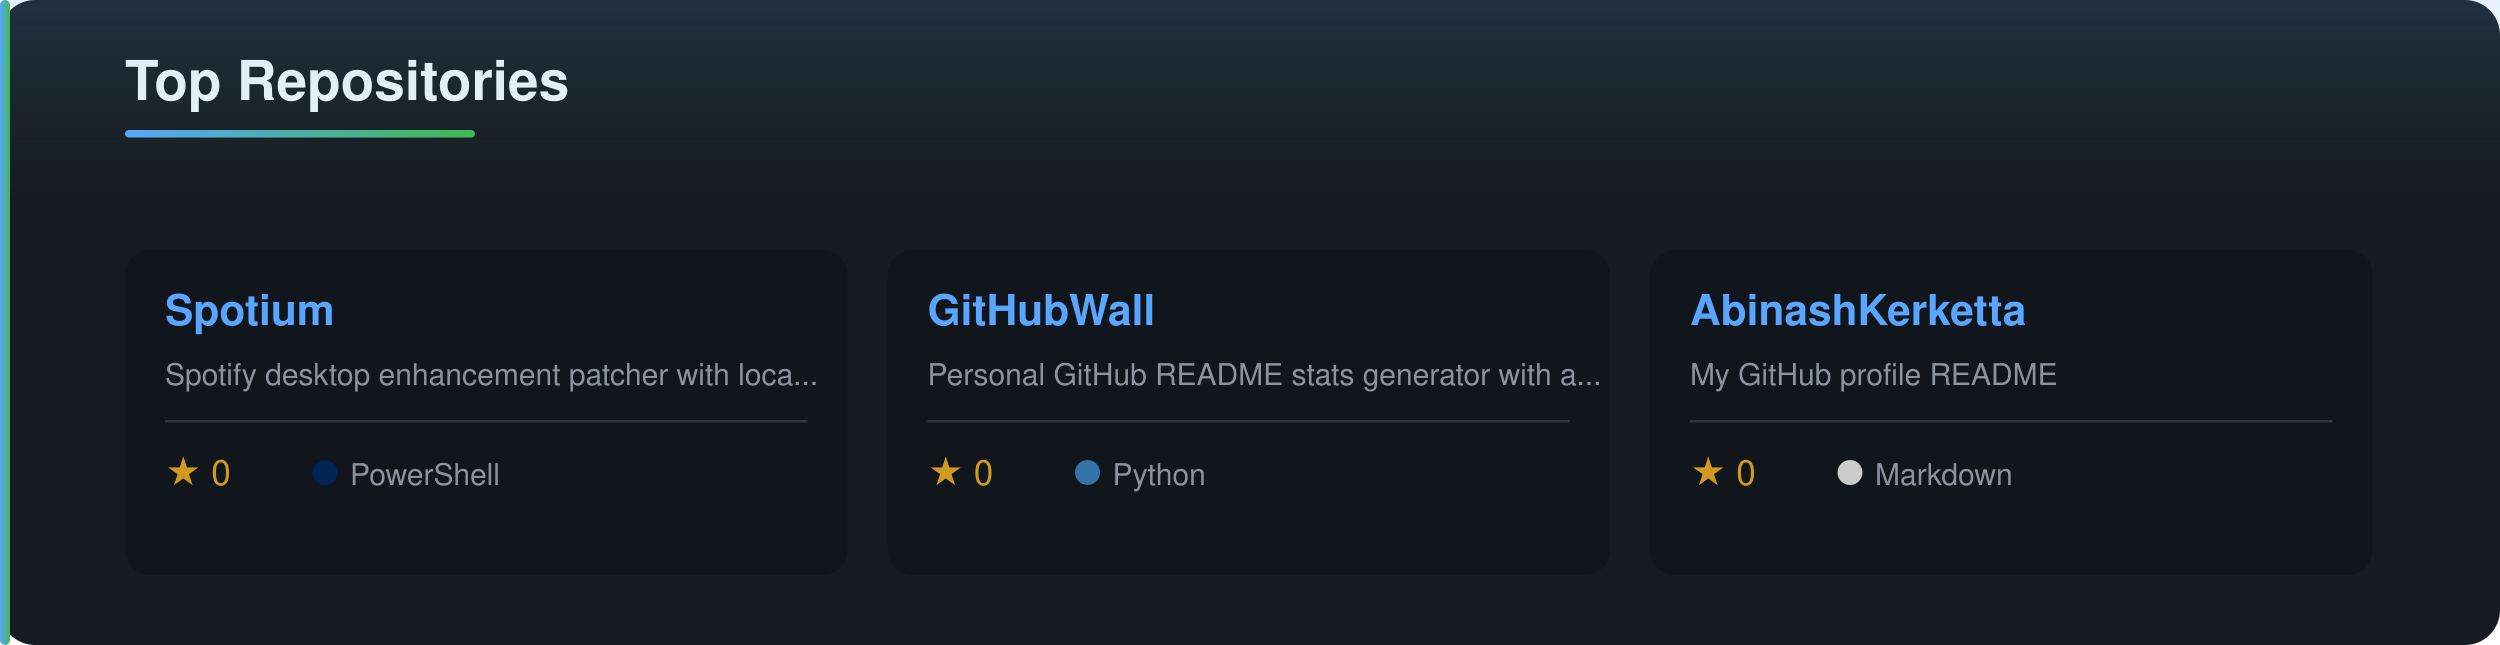
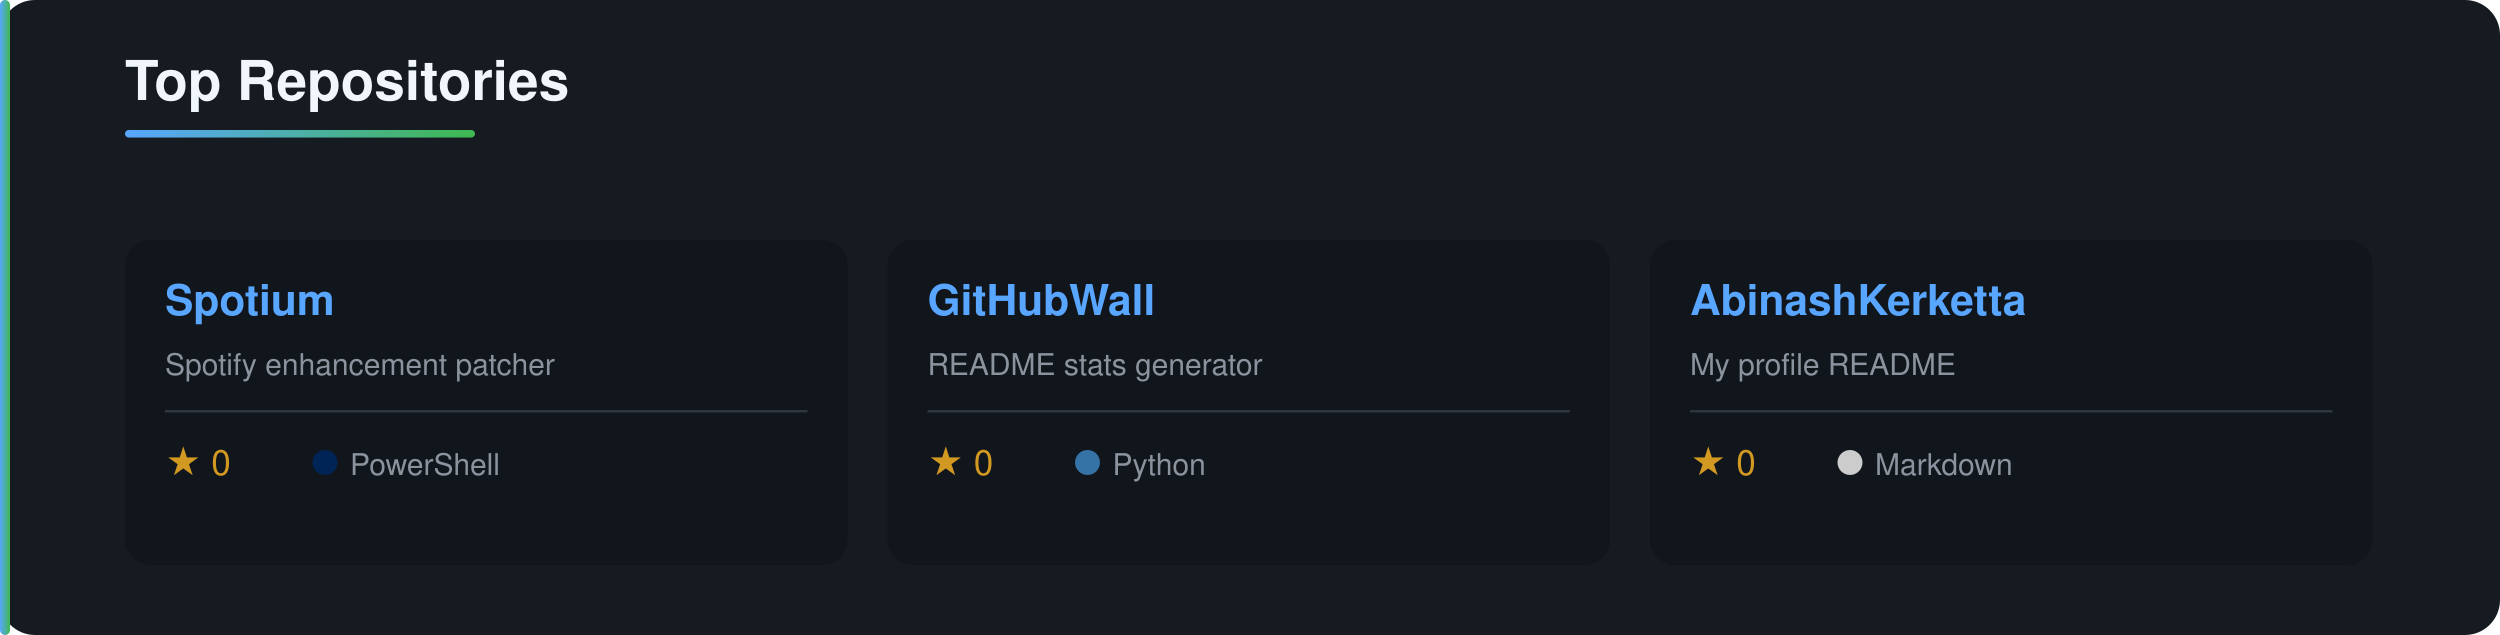
- <svg xmlns="http://www.w3.org/2000/svg" width="100%" height="258" viewBox="0 0 1000 258">
+ <svg xmlns="http://www.w3.org/2000/svg" width="100%" height="254" viewBox="0 0 1000 254">
  <defs>
    <linearGradient id="ag" x1="0" y1="0" x2="100%" y2="0">
      <stop offset="0" stop-color="#58a6ff" />
      <stop offset="100%" stop-color="#3fb950" />
    </linearGradient>
-     <linearGradient id="ag2" x1="0" y1="0" x2="0" y2="100%">
-       <stop offset="0" stop-color="#58a6ff" stop-opacity="0.15" />
-       <stop offset="100%" stop-color="#3fb950" stop-opacity="0" />
-     </linearGradient>
  </defs>
-   <rect width="1000" height="258" rx="14" fill="#161b22" />
-   <rect x="0" y="0" width="4" height="258" rx="2" fill="url(#ag)" />
+   <rect width="1000" height="254" rx="14" fill="#161b22" />
+   <rect x="0" y="0" width="4" height="254" rx="2" fill="url(#ag)" />
  <text x="50" y="40" fill="#f0f6fc" font-size="22" font-weight="bold" font-family="-apple-system,BlinkMacSystemFont,Segoe UI,Helvetica,Arial,sans-serif" text-anchor="start">Top Repositories</text>
  <rect x="50" y="52" width="140" height="3" rx="1.5" fill="url(#ag)" />
-   <rect x="4" y="0" width="996" height="80" rx="0" fill="url(#ag2)" />
-   <rect x="50" y="100" width="289" height="130" rx="10" fill="#0d1117" opacity="0.6" />
-   <text x="66" y="130" fill="#58a6ff" font-size="17" font-weight="bold" font-family="-apple-system,BlinkMacSystemFont,Segoe UI,Helvetica,Arial,sans-serif" text-anchor="start">Spotium</text>
-   <text x="66" y="154" fill="#8b949e" font-size="12" font-weight="normal" font-family="-apple-system,BlinkMacSystemFont,Segoe UI,Helvetica,Arial,sans-serif" text-anchor="start">Spotify desktop enhancement patcher with loca...</text>
-   <rect x="66" y="168" width="257" height="1" fill="#30363d" />
-   <text x="66" y="194" fill="#d29922" font-size="14" font-weight="normal" font-family="-apple-system,BlinkMacSystemFont,Segoe UI,Helvetica,Arial,sans-serif" text-anchor="start">★ 0</text>
-   <circle cx="130" cy="189" r="5" fill="#012456" />
-   <text x="140" y="194" fill="#8b949e" font-size="12" font-weight="normal" font-family="-apple-system,BlinkMacSystemFont,Segoe UI,Helvetica,Arial,sans-serif" text-anchor="start">PowerShell</text>
-   <rect x="355" y="100" width="289" height="130" rx="10" fill="#0d1117" opacity="0.6" />
-   <text x="371" y="130" fill="#58a6ff" font-size="17" font-weight="bold" font-family="-apple-system,BlinkMacSystemFont,Segoe UI,Helvetica,Arial,sans-serif" text-anchor="start">GitHubWall</text>
-   <text x="371" y="154" fill="#8b949e" font-size="12" font-weight="normal" font-family="-apple-system,BlinkMacSystemFont,Segoe UI,Helvetica,Arial,sans-serif" text-anchor="start">Personal GitHub README stats generator with a...</text>
-   <rect x="371" y="168" width="257" height="1" fill="#30363d" />
-   <text x="371" y="194" fill="#d29922" font-size="14" font-weight="normal" font-family="-apple-system,BlinkMacSystemFont,Segoe UI,Helvetica,Arial,sans-serif" text-anchor="start">★ 0</text>
-   <circle cx="435" cy="189" r="5" fill="#3572A5" />
-   <text x="445" y="194" fill="#8b949e" font-size="12" font-weight="normal" font-family="-apple-system,BlinkMacSystemFont,Segoe UI,Helvetica,Arial,sans-serif" text-anchor="start">Python</text>
-   <rect x="660" y="100" width="289" height="130" rx="10" fill="#0d1117" opacity="0.6" />
-   <text x="676" y="130" fill="#58a6ff" font-size="17" font-weight="bold" font-family="-apple-system,BlinkMacSystemFont,Segoe UI,Helvetica,Arial,sans-serif" text-anchor="start">AbinashKerketta</text>
-   <text x="676" y="154" fill="#8b949e" font-size="12" font-weight="normal" font-family="-apple-system,BlinkMacSystemFont,Segoe UI,Helvetica,Arial,sans-serif" text-anchor="start">My GitHub profile README</text>
-   <rect x="676" y="168" width="257" height="1" fill="#30363d" />
-   <text x="676" y="194" fill="#d29922" font-size="14" font-weight="normal" font-family="-apple-system,BlinkMacSystemFont,Segoe UI,Helvetica,Arial,sans-serif" text-anchor="start">★ 0</text>
-   <circle cx="740" cy="189" r="5" fill="#ccc" />
-   <text x="750" y="194" fill="#8b949e" font-size="12" font-weight="normal" font-family="-apple-system,BlinkMacSystemFont,Segoe UI,Helvetica,Arial,sans-serif" text-anchor="start">Markdown</text>
+   <rect x="50" y="96" width="289" height="130" rx="10" fill="#0d1117" opacity="0.6" />
+   <rect x="355" y="96" width="289" height="130" rx="10" fill="#0d1117" opacity="0.6" />
+   <rect x="660" y="96" width="289" height="130" rx="10" fill="#0d1117" opacity="0.6" />
+   <rect x="66" y="164" width="257" height="1" fill="#30363d" />
+   <rect x="371" y="164" width="257" height="1" fill="#30363d" />
+   <rect x="676" y="164" width="257" height="1" fill="#30363d" />
+   <circle cx="130" cy="185" r="5" fill="#012456" />
+   <circle cx="435" cy="185" r="5" fill="#3572A5" />
+   <circle cx="740" cy="185" r="5" fill="#ccc" />
+   <text x="66" y="126" fill="#58a6ff" font-size="17" font-weight="bold" font-family="-apple-system,BlinkMacSystemFont,Segoe UI,Helvetica,Arial,sans-serif" text-anchor="start">Spotium</text>
+   <text x="66" y="150" fill="#8b949e" font-size="12" font-weight="normal" font-family="-apple-system,BlinkMacSystemFont,Segoe UI,Helvetica,Arial,sans-serif" text-anchor="start">Spotify enhancement patcher</text>
+   <text x="66" y="190" fill="#d29922" font-size="14" font-weight="normal" font-family="-apple-system,BlinkMacSystemFont,Segoe UI,Helvetica,Arial,sans-serif" text-anchor="start">★ 0</text>
+   <text x="140" y="190" fill="#8b949e" font-size="12" font-weight="normal" font-family="-apple-system,BlinkMacSystemFont,Segoe UI,Helvetica,Arial,sans-serif" text-anchor="start">PowerShell</text>
+   <text x="371" y="126" fill="#58a6ff" font-size="17" font-weight="bold" font-family="-apple-system,BlinkMacSystemFont,Segoe UI,Helvetica,Arial,sans-serif" text-anchor="start">GitHubWall</text>
+   <text x="371" y="150" fill="#8b949e" font-size="12" font-weight="normal" font-family="-apple-system,BlinkMacSystemFont,Segoe UI,Helvetica,Arial,sans-serif" text-anchor="start">README stats generator</text>
+   <text x="371" y="190" fill="#d29922" font-size="14" font-weight="normal" font-family="-apple-system,BlinkMacSystemFont,Segoe UI,Helvetica,Arial,sans-serif" text-anchor="start">★ 0</text>
+   <text x="445" y="190" fill="#8b949e" font-size="12" font-weight="normal" font-family="-apple-system,BlinkMacSystemFont,Segoe UI,Helvetica,Arial,sans-serif" text-anchor="start">Python</text>
+   <text x="676" y="126" fill="#58a6ff" font-size="17" font-weight="bold" font-family="-apple-system,BlinkMacSystemFont,Segoe UI,Helvetica,Arial,sans-serif" text-anchor="start">AbinashKerketta</text>
+   <text x="676" y="150" fill="#8b949e" font-size="12" font-weight="normal" font-family="-apple-system,BlinkMacSystemFont,Segoe UI,Helvetica,Arial,sans-serif" text-anchor="start">My profile README</text>
+   <text x="676" y="190" fill="#d29922" font-size="14" font-weight="normal" font-family="-apple-system,BlinkMacSystemFont,Segoe UI,Helvetica,Arial,sans-serif" text-anchor="start">★ 0</text>
+   <text x="750" y="190" fill="#8b949e" font-size="12" font-weight="normal" font-family="-apple-system,BlinkMacSystemFont,Segoe UI,Helvetica,Arial,sans-serif" text-anchor="start">Markdown</text>
</svg>
